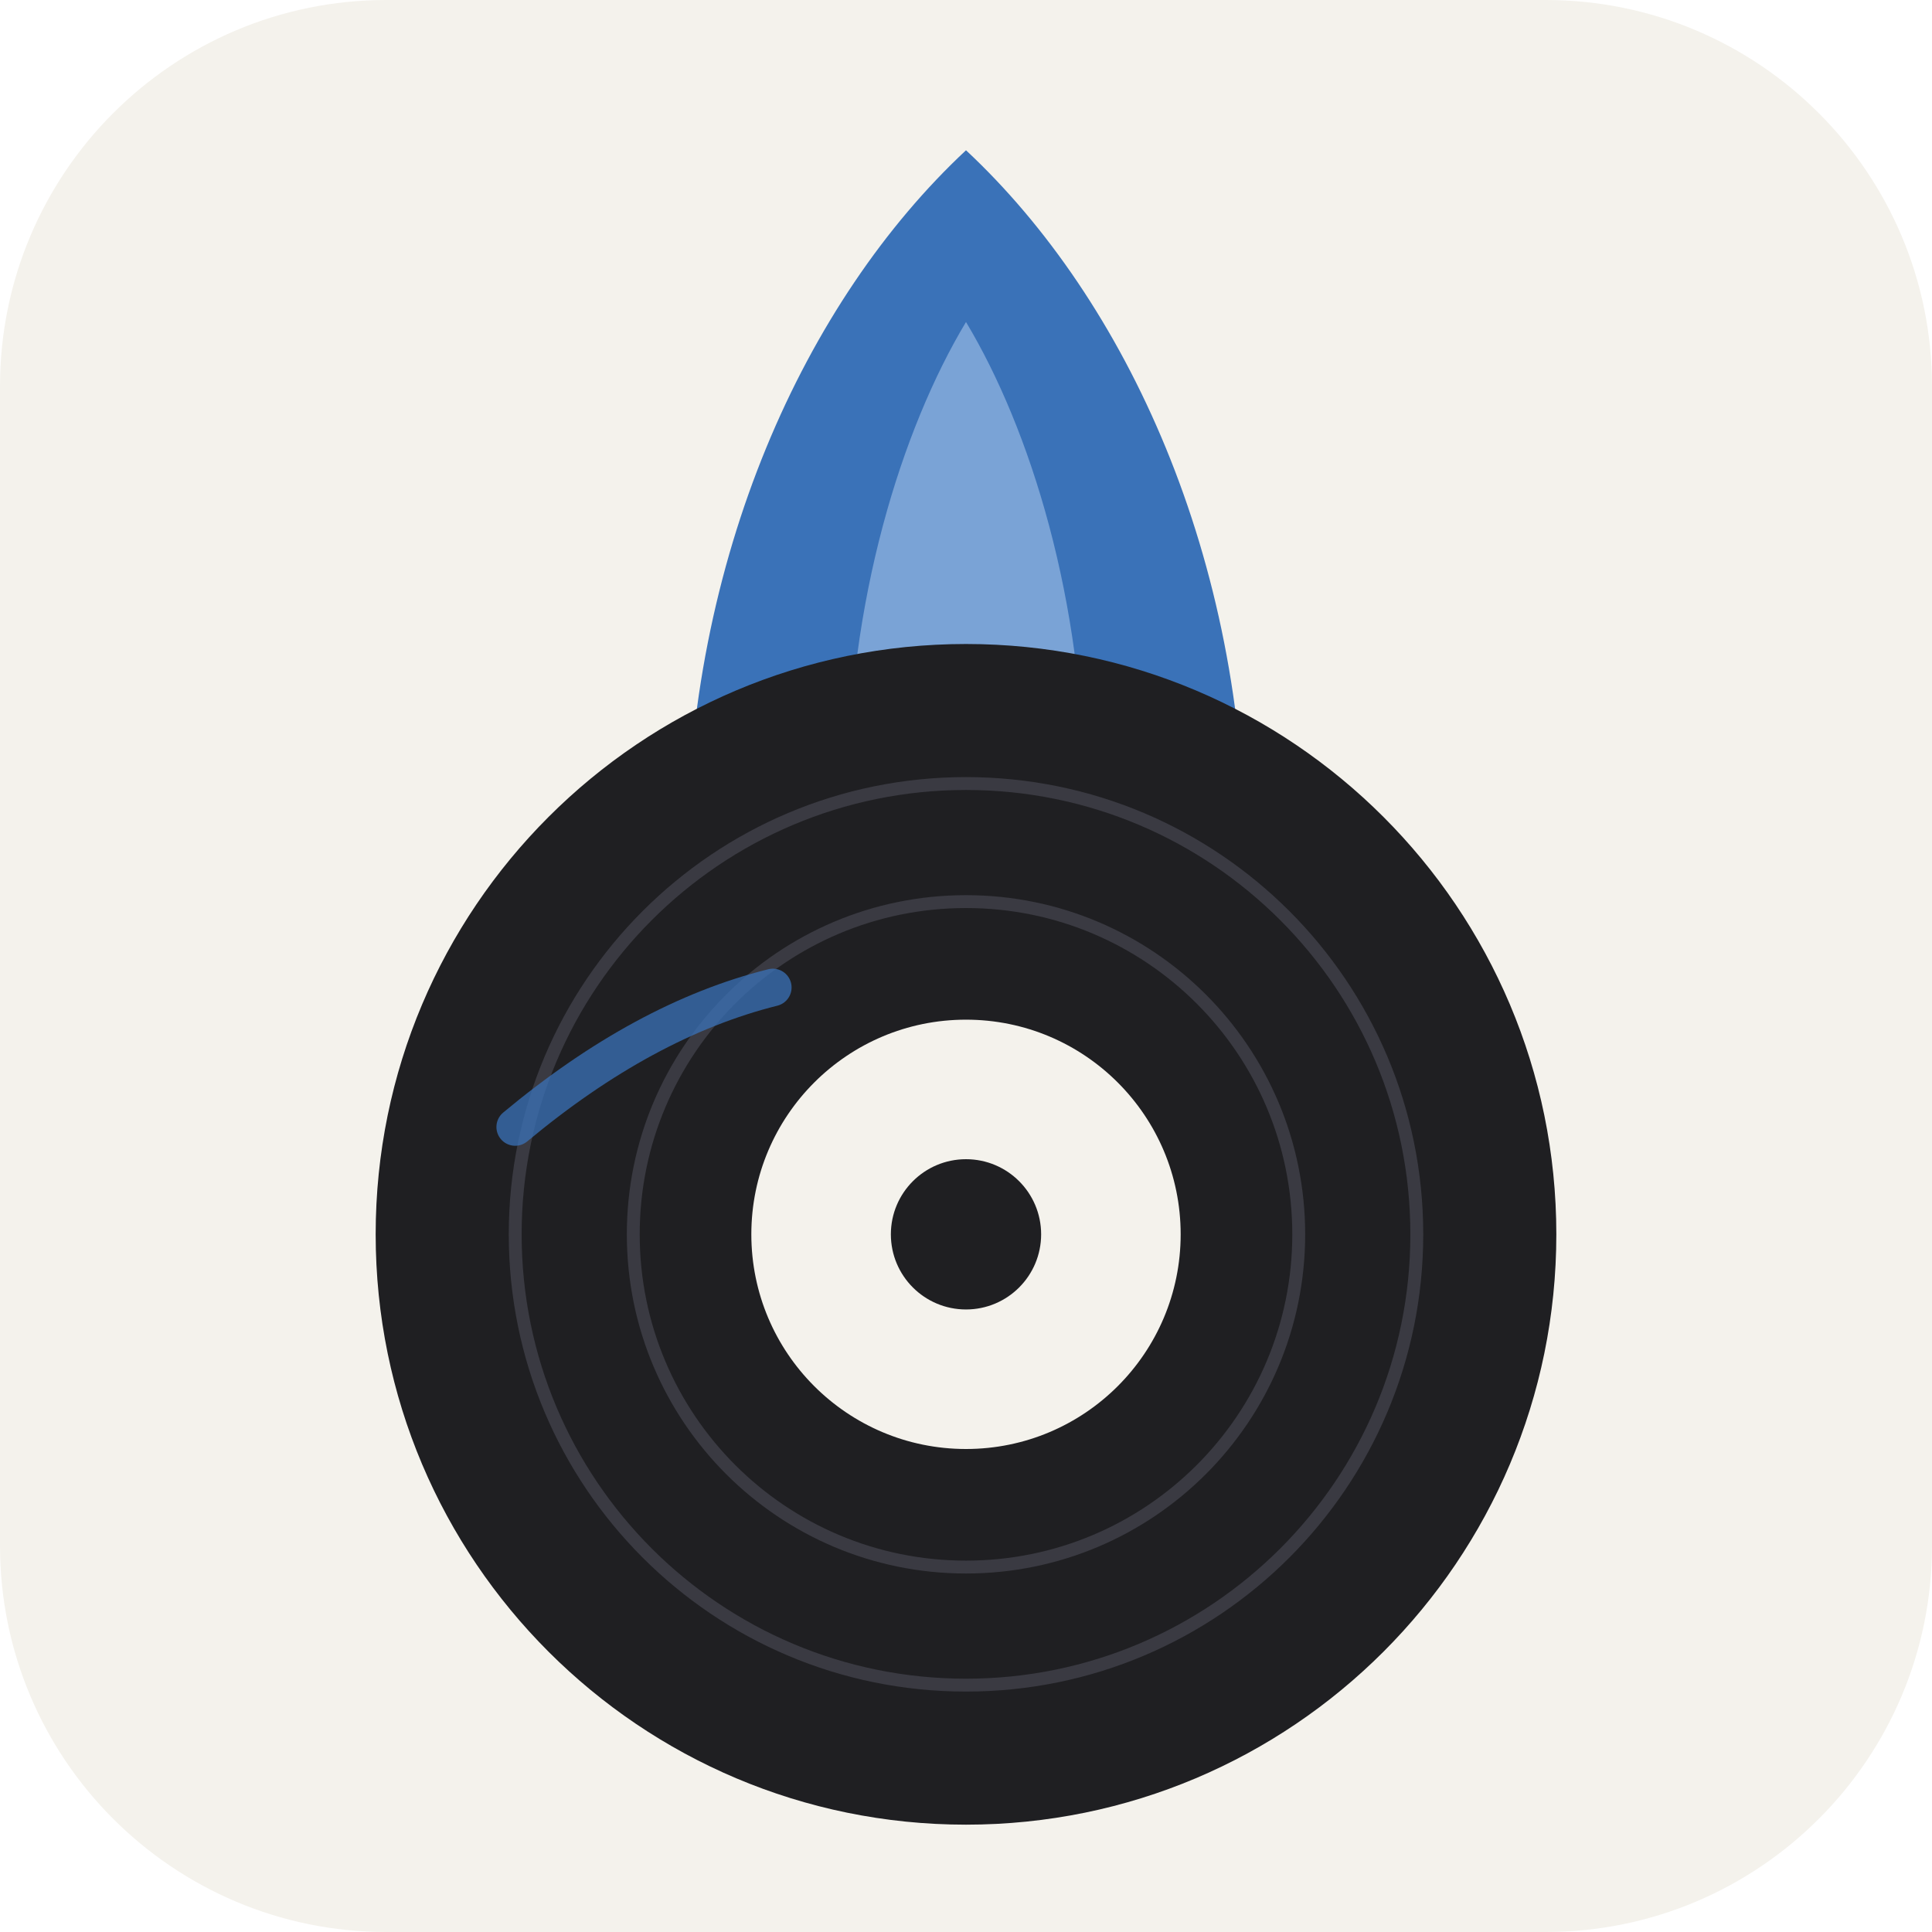
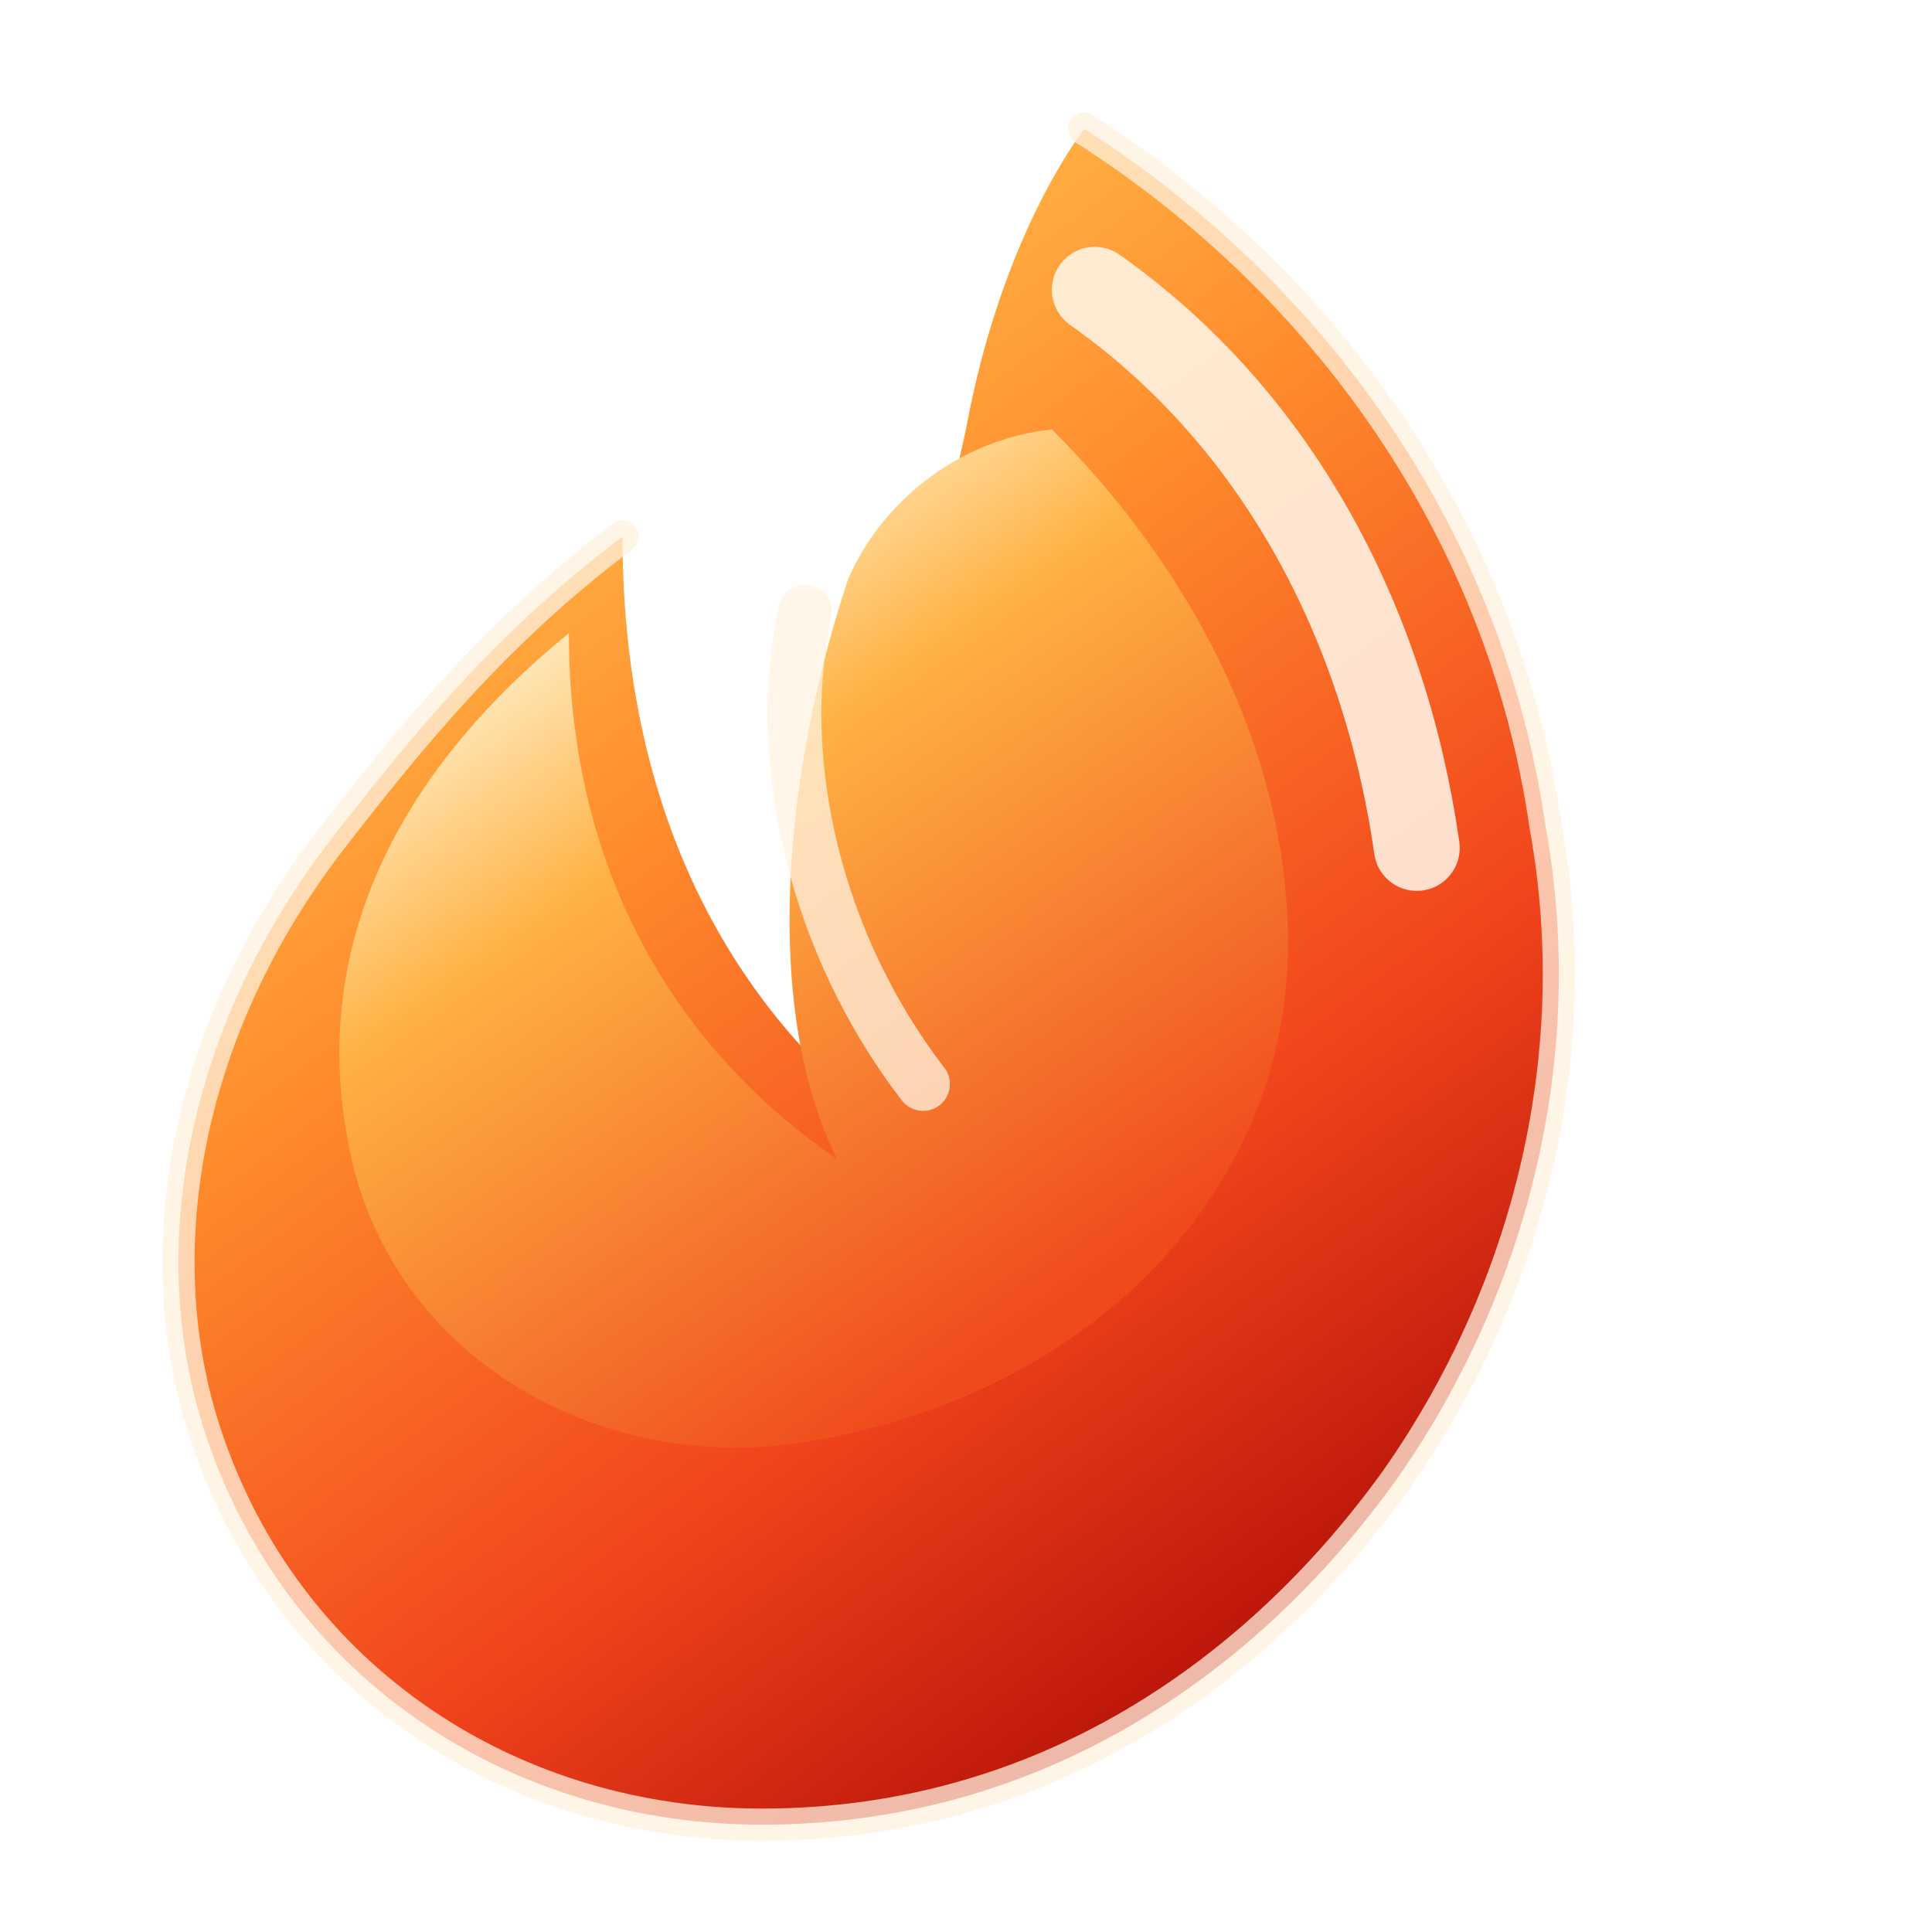
<svg xmlns="http://www.w3.org/2000/svg" viewBox="0 0 180 180">
-   <rect width="180" height="180" rx="36" fill="#f4f2ec" />
-   <path d="M64 80 C64 52 75 28 90 14 C105 28 116 52 116 80 C106 70 100 74 90 74 C80 74 74 70 64 80 Z" fill="#3a72b8" />
-   <path d="M79 74 C79 56 84 40 90 30 C96 40 101 56 101 74 C96 68 93 71 90 71 C87 71 84 68 79 74 Z" fill="#7aa3d6" />
-   <circle cx="90" cy="115" r="55" fill="#1f1f22" />
-   <circle cx="90" cy="115" r="42" fill="none" stroke="#3a3a42" stroke-width="1.2" />
-   <circle cx="90" cy="115" r="31" fill="none" stroke="#3a3a42" stroke-width="1.2" />
-   <circle cx="90" cy="115" r="20" fill="#f4f2ec" />
-   <circle cx="90" cy="115" r="7" fill="#1f1f22" />
-   <path d="M48 105 Q60 95 72 92" stroke="#3a72b8" stroke-width="3.5" fill="none" stroke-linecap="round" opacity="0.75" />
+   <defs>
+     <linearGradient id="flame" x1="20%" x2="72%" y1="8%" y2="94%">
+       <stop offset="0%" stop-color="#ffca54" />
+       <stop offset="35%" stop-color="#ff8d2d" />
+       <stop offset="72%" stop-color="#f1441c" />
+       <stop offset="100%" stop-color="#b91409" />
+     </linearGradient>
+     <linearGradient id="inner" x1="24%" x2="74%" y1="12%" y2="88%">
+       <stop offset="0%" stop-color="#fff6d8" />
+       <stop offset="32%" stop-color="#ffb244" />
+       <stop offset="100%" stop-color="#ef4a1c" />
+     </linearGradient>
+   </defs>
+   <path d="M101 12 C123 26 140 49 144 77 C148 99 142 121 130 138 C117 156 97 170 71 170 C48 170 28 157 20 136 C13 118 17 96 31 78 C38 69 46 59 58 50 C58 78 70 99 92 111 C83 92 84 66 90 40 C92 29 96 19 101 12 Z" fill="url(#flame)" />
+   <path d="M98 40 C111 53 120 70 120 88 C120 110 103 129 77 134 C58 138 38 128 33 109 C28 89 37 72 53 59 C53 80 62 97 78 108 C71 94 73 72 79 54 C82 47 89 41 98 40 Z" fill="url(#inner)" />
+   <path d="M102 27 C119 39 129 58 132 79" fill="none" opacity=".85" stroke="#fff8ec" stroke-linecap="round" stroke-width="8" />
+   <path d="M75 57 C72 71 76 88 86 101" fill="none" opacity=".75" stroke="#fff3e2" stroke-linecap="round" stroke-width="5" />
+   <path d="M101 12 C123 26 140 49 144 77 C148 99 142 121 130 138 C117 156 97 170 71 170 C48 170 28 157 20 136 C13 118 17 96 31 78 C38 69 46 59 58 50" fill="none" opacity=".74" stroke="#fff2df" stroke-linecap="round" stroke-linejoin="round" stroke-width="3" />
</svg>
